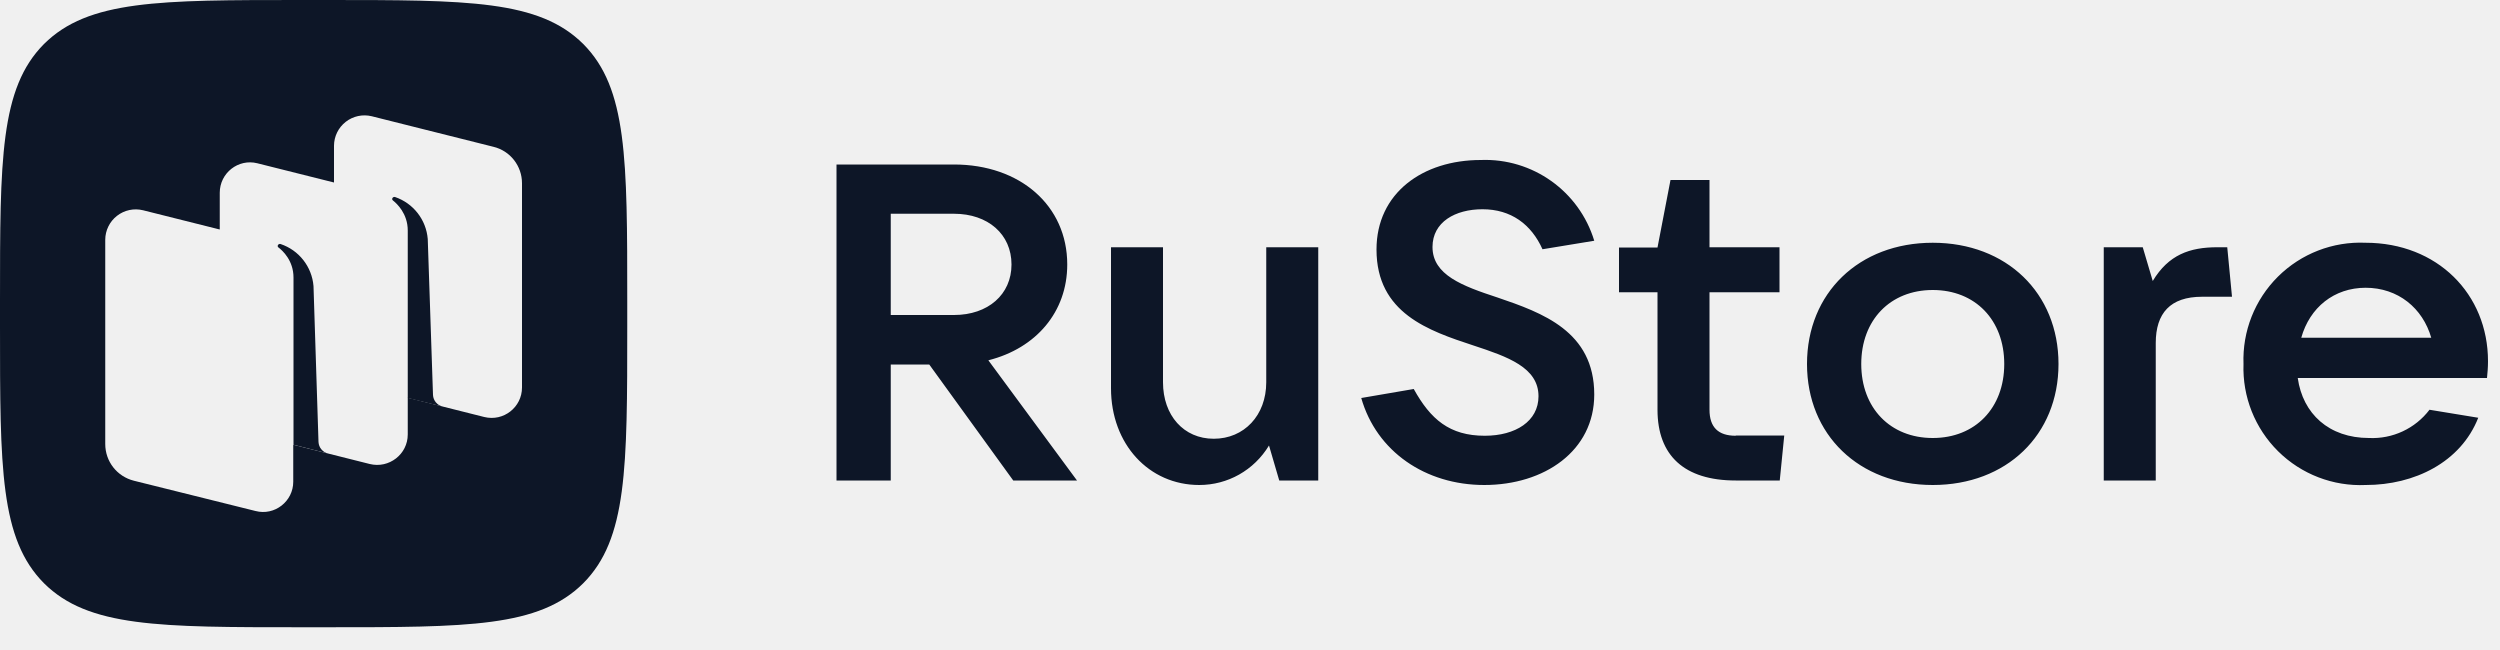
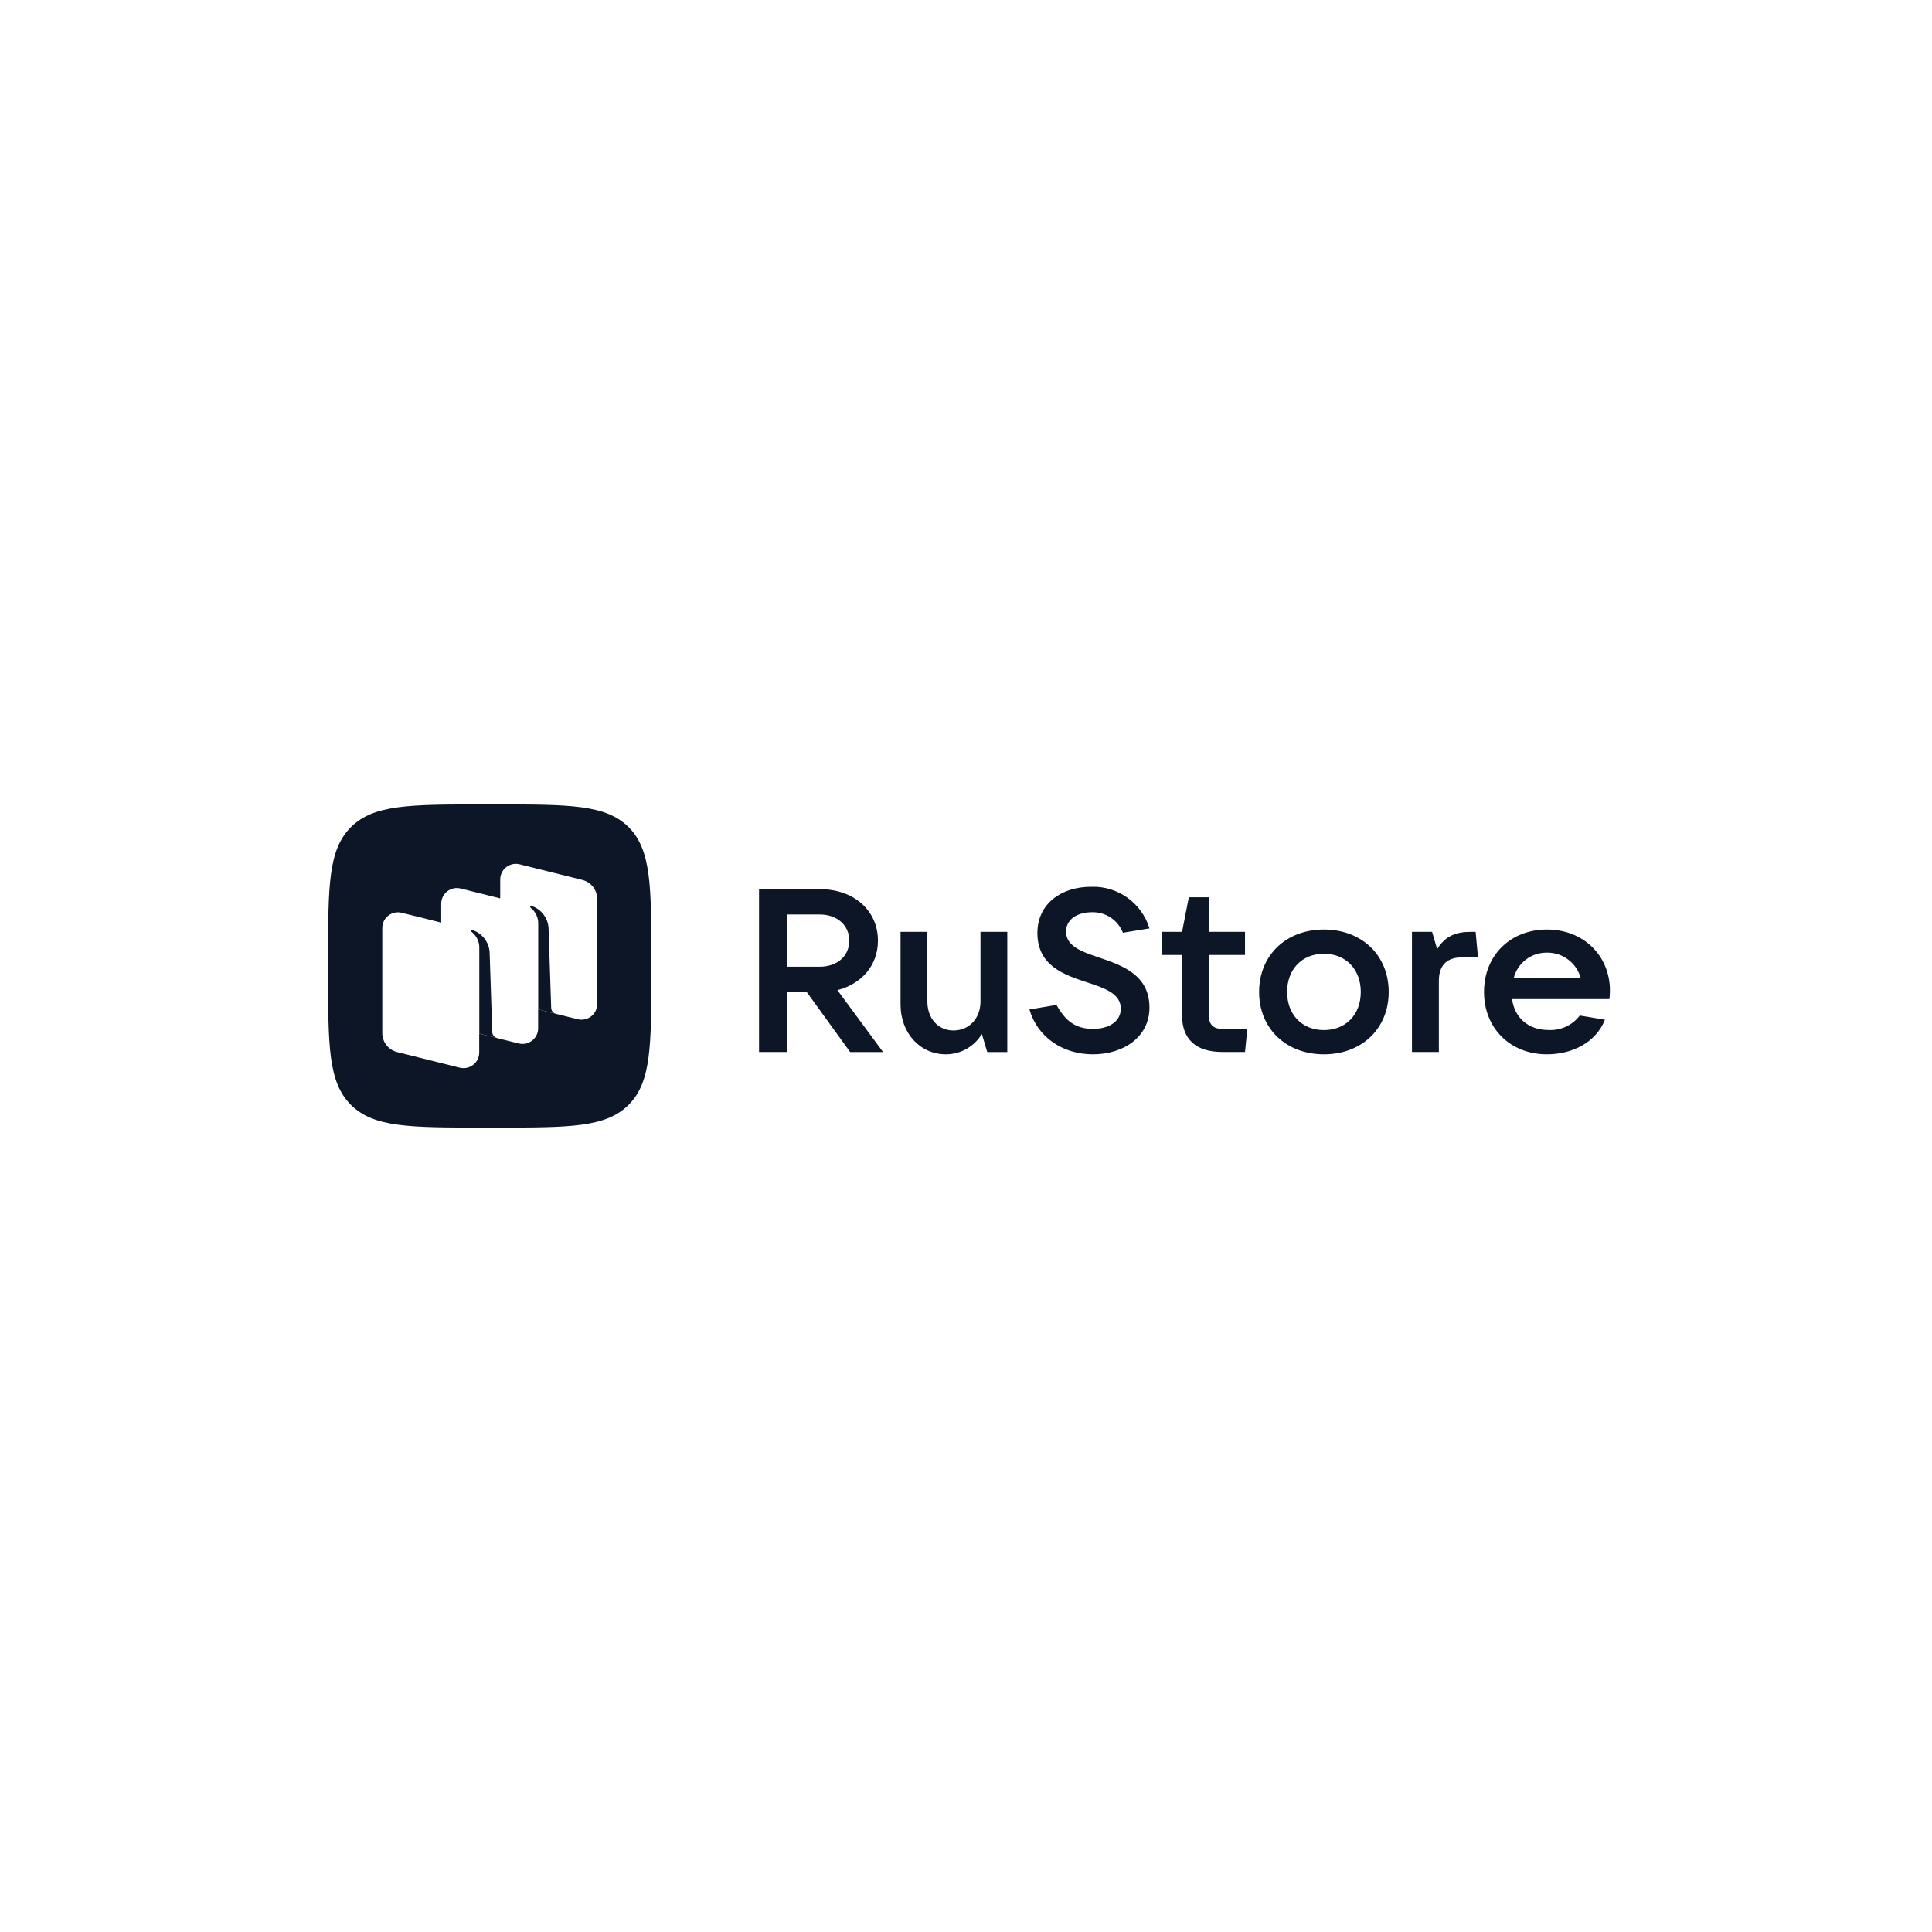
- <svg xmlns="http://www.w3.org/2000/svg" viewBox="0 0 100 26" fill="none">
+ <svg xmlns="http://www.w3.org/2000/svg" viewBox="0 0 240 240" fill="none">
+   <path fill="#fff" d="M0 0h240v240h-240z" />
+   <path fill="#fff" d="M9.07 9.07h221.86v221.86h-221.86z" />
  <g clip-path="url(#a)" fill="#0D1627">
-     <path d="M13.05 0c5.68 0 8.51 0 10.28 1.76 1.76 1.77 1.76 4.6 1.76 10.28v1c0 5.69 0 8.52-1.76 10.29-1.77 1.76-4.6 1.76-10.28 1.76h-1c-5.68 0-8.52 0-10.29-1.76-1.76-1.77-1.76-4.6-1.76-10.28v-1c0-5.68 0-8.52 1.76-10.29 1.77-1.76 4.6-1.76 10.28-1.76h1Zm1.82 4.65a1.22 1.22 0 0 0-1.51 1.18v1.47l-3.07-.77c-.76-.19-1.5.39-1.5 1.18v1.47l-3.07-.77a1.22 1.22 0 0 0-1.51 1.18v8.17c0 .7.47 1.3 1.15 1.47l4.86 1.21c.77.2 1.51-.39 1.51-1.17v-1.48l3.06.77c.77.19 1.52-.39 1.52-1.18v-1.47l3.06.77c.77.19 1.51-.39 1.51-1.18v-8.17c0-.69-.47-1.3-1.15-1.46l-4.86-1.22Z" />
-     <path d="M13.12 18.14a.5.5 0 0 1-.38-.46l-.2-6.24a1.94 1.94 0 0 0-1.32-1.68.09.09 0 0 0-.1.04.07.07 0 0 0 .02.1c.16.12.6.52.6 1.2v6.69l1.38.35Zm4.58-1.88a.5.5 0 0 1-.38-.46l-.21-6.24a1.94 1.94 0 0 0-1.31-1.68.09.09 0 0 0-.1.04.07.07 0 0 0 .02.1c.15.12.59.52.59 1.2v6.7l1.38.34Zm21.84-1.85c1.9-.48 3.15-1.93 3.15-3.83 0-2.36-1.89-4-4.53-4h-4.7v12.64h2.17v-4.64h1.54l3.36 4.64h2.55l-3.54-4.8Zm-1.38-5.86c1.36 0 2.3.82 2.3 2.03 0 1.2-.94 2.02-2.3 2.02h-2.53v-4.05h2.53Zm9.81 10.85c1.14 0 2.19-.59 2.79-1.58l.41 1.4h1.56v-9.33h-2.08v5.4c0 1.33-.89 2.26-2.1 2.26-1.2 0-2.03-.93-2.03-2.26v-5.4h-2.08v5.64c0 2.24 1.52 3.87 3.53 3.87Zm11.4 0c2.4 0 4.4-1.36 4.4-3.62 0-2.53-2.08-3.27-3.87-3.88-1.4-.46-2.6-.9-2.6-2.02 0-1 .91-1.51 2-1.51 1.14 0 1.95.6 2.4 1.6l2.07-.34a4.56 4.56 0 0 0-4.54-3.23c-2.32 0-4.17 1.32-4.17 3.58 0 2.55 2.09 3.25 3.88 3.84 1.37.45 2.6.88 2.6 2.03 0 1-.92 1.58-2.15 1.58-1.41 0-2.17-.66-2.84-1.87l-2.1.36c.61 2.14 2.57 3.48 4.92 3.48Zm10.06-1.97c-.7 0-1.05-.34-1.05-1.04v-4.7h2.8v-1.8h-2.8v-2.69h-1.56l-.52 2.7h-1.54v1.79h1.54v4.7c0 1.83 1.07 2.83 3.13 2.83h1.76l.18-1.8h-1.94Zm7.88 1.97c2.95 0 5.03-2 5.03-4.84s-2.08-4.85-5.03-4.85-5.03 2.01-5.03 4.85c0 2.83 2.08 4.84 5.03 4.84Zm0-1.88c-1.7 0-2.86-1.2-2.86-2.96s1.16-2.96 2.86-2.96 2.86 1.2 2.86 2.96-1.16 2.96-2.86 2.96Zm8.92 1.7v-5.5c0-1.19.58-1.85 1.85-1.85h1.2l-.19-1.98h-.4c-1.1 0-1.95.3-2.58 1.35l-.4-1.35h-1.56v9.33h2.08Zm13.29-4.77c0-2.69-2.03-4.74-4.9-4.74a4.68 4.68 0 0 0-4.88 4.85 4.68 4.68 0 0 0 4.89 4.84c1.95 0 3.8-.91 4.5-2.69l-1.95-.32a2.87 2.87 0 0 1-2.42 1.13c-1.6 0-2.65-.97-2.85-2.4h7.57c.02-.2.04-.42.04-.67Zm-4.9-2.94c1.31 0 2.29.82 2.63 2h-5.2c.34-1.21 1.31-2 2.58-2Z" />
+     <path d="M61.64 99.93c9.08 0 13.62 0 16.45 2.82 2.82 2.82 2.82 7.36 2.82 16.45v1.6c0 9.09 0 13.63-2.82 16.45-2.83 2.82-7.37 2.82-16.45 2.82h-1.6c-9.1 0-13.63 0-16.45-2.82-2.83-2.82-2.83-7.36-2.83-16.45v-1.6c0-9.09 0-13.63 2.83-16.45 2.82-2.82 7.36-2.82 16.44-2.82h1.6Zm2.92 7.44a1.94 1.94 0 0 0-2.42 1.88v2.35l-4.9-1.22a1.94 1.94 0 0 0-2.43 1.88v2.35l-4.9-1.22a1.94 1.94 0 0 0-2.42 1.88v13.07c0 1.11.76 2.08 1.84 2.35l7.78 1.94c1.23.3 2.42-.62 2.42-1.88v-2.35l4.9 1.22c1.23.3 2.42-.62 2.42-1.88v-2.35l4.9 1.22c1.24.3 2.43-.61 2.43-1.88v-13.07c0-1.11-.76-2.08-1.84-2.35l-7.78-1.94Z" />
+     <path d="M61.75 128.95a.8.8 0 0 1-.6-.74l-.33-9.98a3.1 3.1 0 0 0-2.1-2.68.14.14 0 0 0-.16.05.12.12 0 0 0 .03.16c.25.2.95.84.95 1.94v10.7l2.2.55Zm7.32-3.01a.79.79 0 0 1-.6-.74l-.33-9.98a3.1 3.1 0 0 0-2.1-2.68.14.14 0 0 0-.16.05.12.12 0 0 0 .03.16c.25.2.95.84.95 1.94v10.7l2.21.55Zm34.95-2.94c3.04-.78 5.04-3.1 5.04-6.15 0-3.76-3.01-6.4-7.24-6.4h-7.53v20.23h3.48v-7.43h2.46l5.38 7.44h4.09l-5.68-7.7Zm-2.2-9.4c2.17 0 3.68 1.33 3.68 3.25s-1.5 3.24-3.68 3.24h-4.05v-6.49h4.05Zm15.7 17.37a5.2 5.2 0 0 0 4.45-2.53l.67 2.25h2.49v-14.93h-3.33v8.64c0 2.12-1.42 3.61-3.36 3.61-1.9 0-3.24-1.49-3.24-3.61v-8.64h-3.33v9.01c0 3.59 2.43 6.2 5.64 6.2Zm18.24 0c3.85 0 7.03-2.18 7.03-5.8 0-4.05-3.33-5.22-6.2-6.2-2.22-.74-4.16-1.43-4.16-3.24 0-1.58 1.47-2.41 3.21-2.41a4 4 0 0 1 3.85 2.55l3.3-.54a7.3 7.3 0 0 0-7.26-5.17c-3.71 0-6.66 2.12-6.66 5.74 0 4.08 3.32 5.2 6.2 6.14 2.2.72 4.16 1.41 4.16 3.25 0 1.6-1.47 2.52-3.44 2.52-2.26 0-3.48-1.06-4.55-2.98l-3.36.57c.99 3.42 4.11 5.57 7.88 5.57Zm16.09-3.16c-1.13 0-1.68-.54-1.68-1.66v-7.52h4.49v-2.87h-4.49v-4.3h-2.49l-.84 4.3h-2.46v2.87h2.46v7.52c0 2.93 1.71 4.53 5.01 4.53h2.81l.29-2.87h-3.1Zm12.61 3.16c4.72 0 8.05-3.21 8.05-7.75 0-4.53-3.33-7.75-8.05-7.75-4.72 0-8.05 3.22-8.05 7.75 0 4.54 3.34 7.75 8.05 7.75Zm0-3.01c-2.72 0-4.57-1.93-4.57-4.74 0-2.81 1.85-4.74 4.57-4.74 2.73 0 4.58 1.93 4.58 4.74 0 2.81-1.85 4.74-4.58 4.74Zm14.28 2.73v-8.82c0-1.9.92-2.95 2.95-2.95h1.91l-.29-3.16h-.63c-1.77 0-3.13.48-4.15 2.15l-.63-2.15h-2.5v14.92h3.34Zm21.25-7.64c0-4.3-3.25-7.58-7.82-7.58s-7.82 3.24-7.82 7.75c0 4.5 3.25 7.75 7.82 7.75 3.13 0 6.08-1.46 7.2-4.3l-3.12-.52a4.59 4.59 0 0 1-3.88 1.8c-2.55 0-4.22-1.54-4.54-3.84h12.1c.03-.31.06-.66.06-1.06Zm-7.82-4.71a4.29 4.29 0 0 1 4.2 3.19h-8.34a4.2 4.2 0 0 1 4.14-3.19Z" />
  </g>
  <defs>
    <clipPath id="a">
-       <path fill="#fff" d="M0 0h99.52v25.1h-99.52z" />
+       <path fill="#fff" transform="translate(40.763 99.927)" d="M0 0h159.22v40.15h-159.22z" />
    </clipPath>
  </defs>
</svg>
